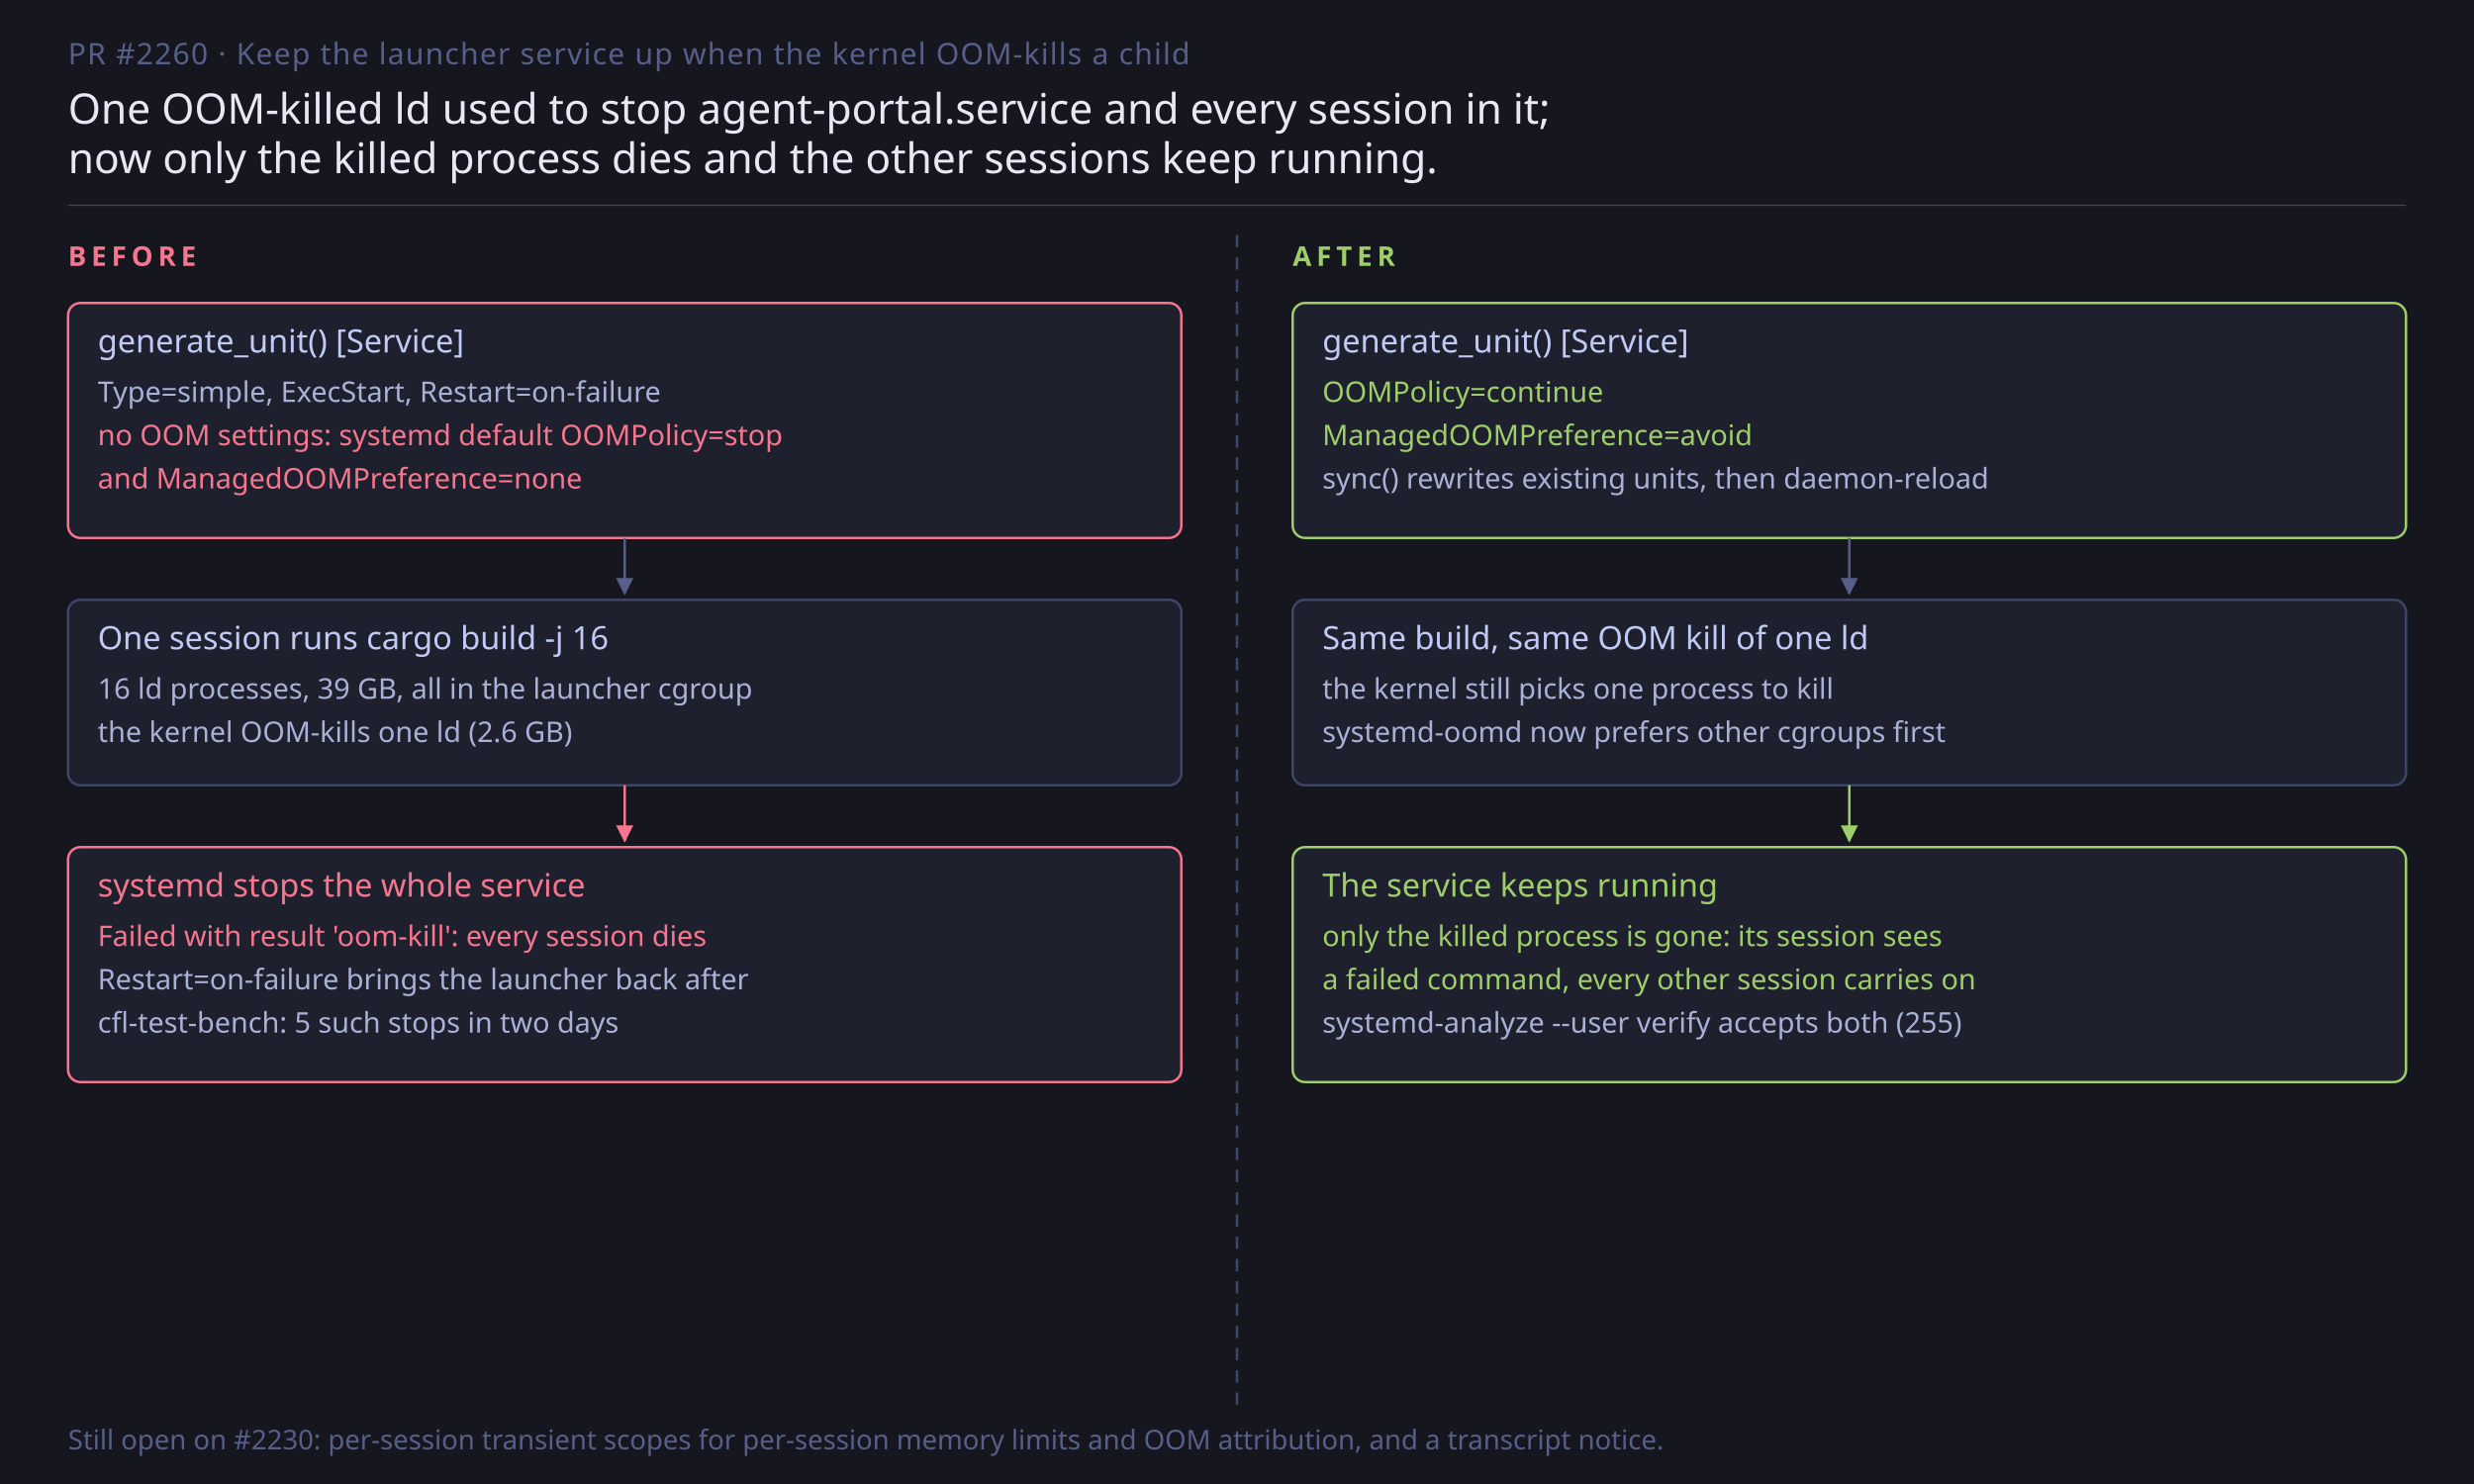
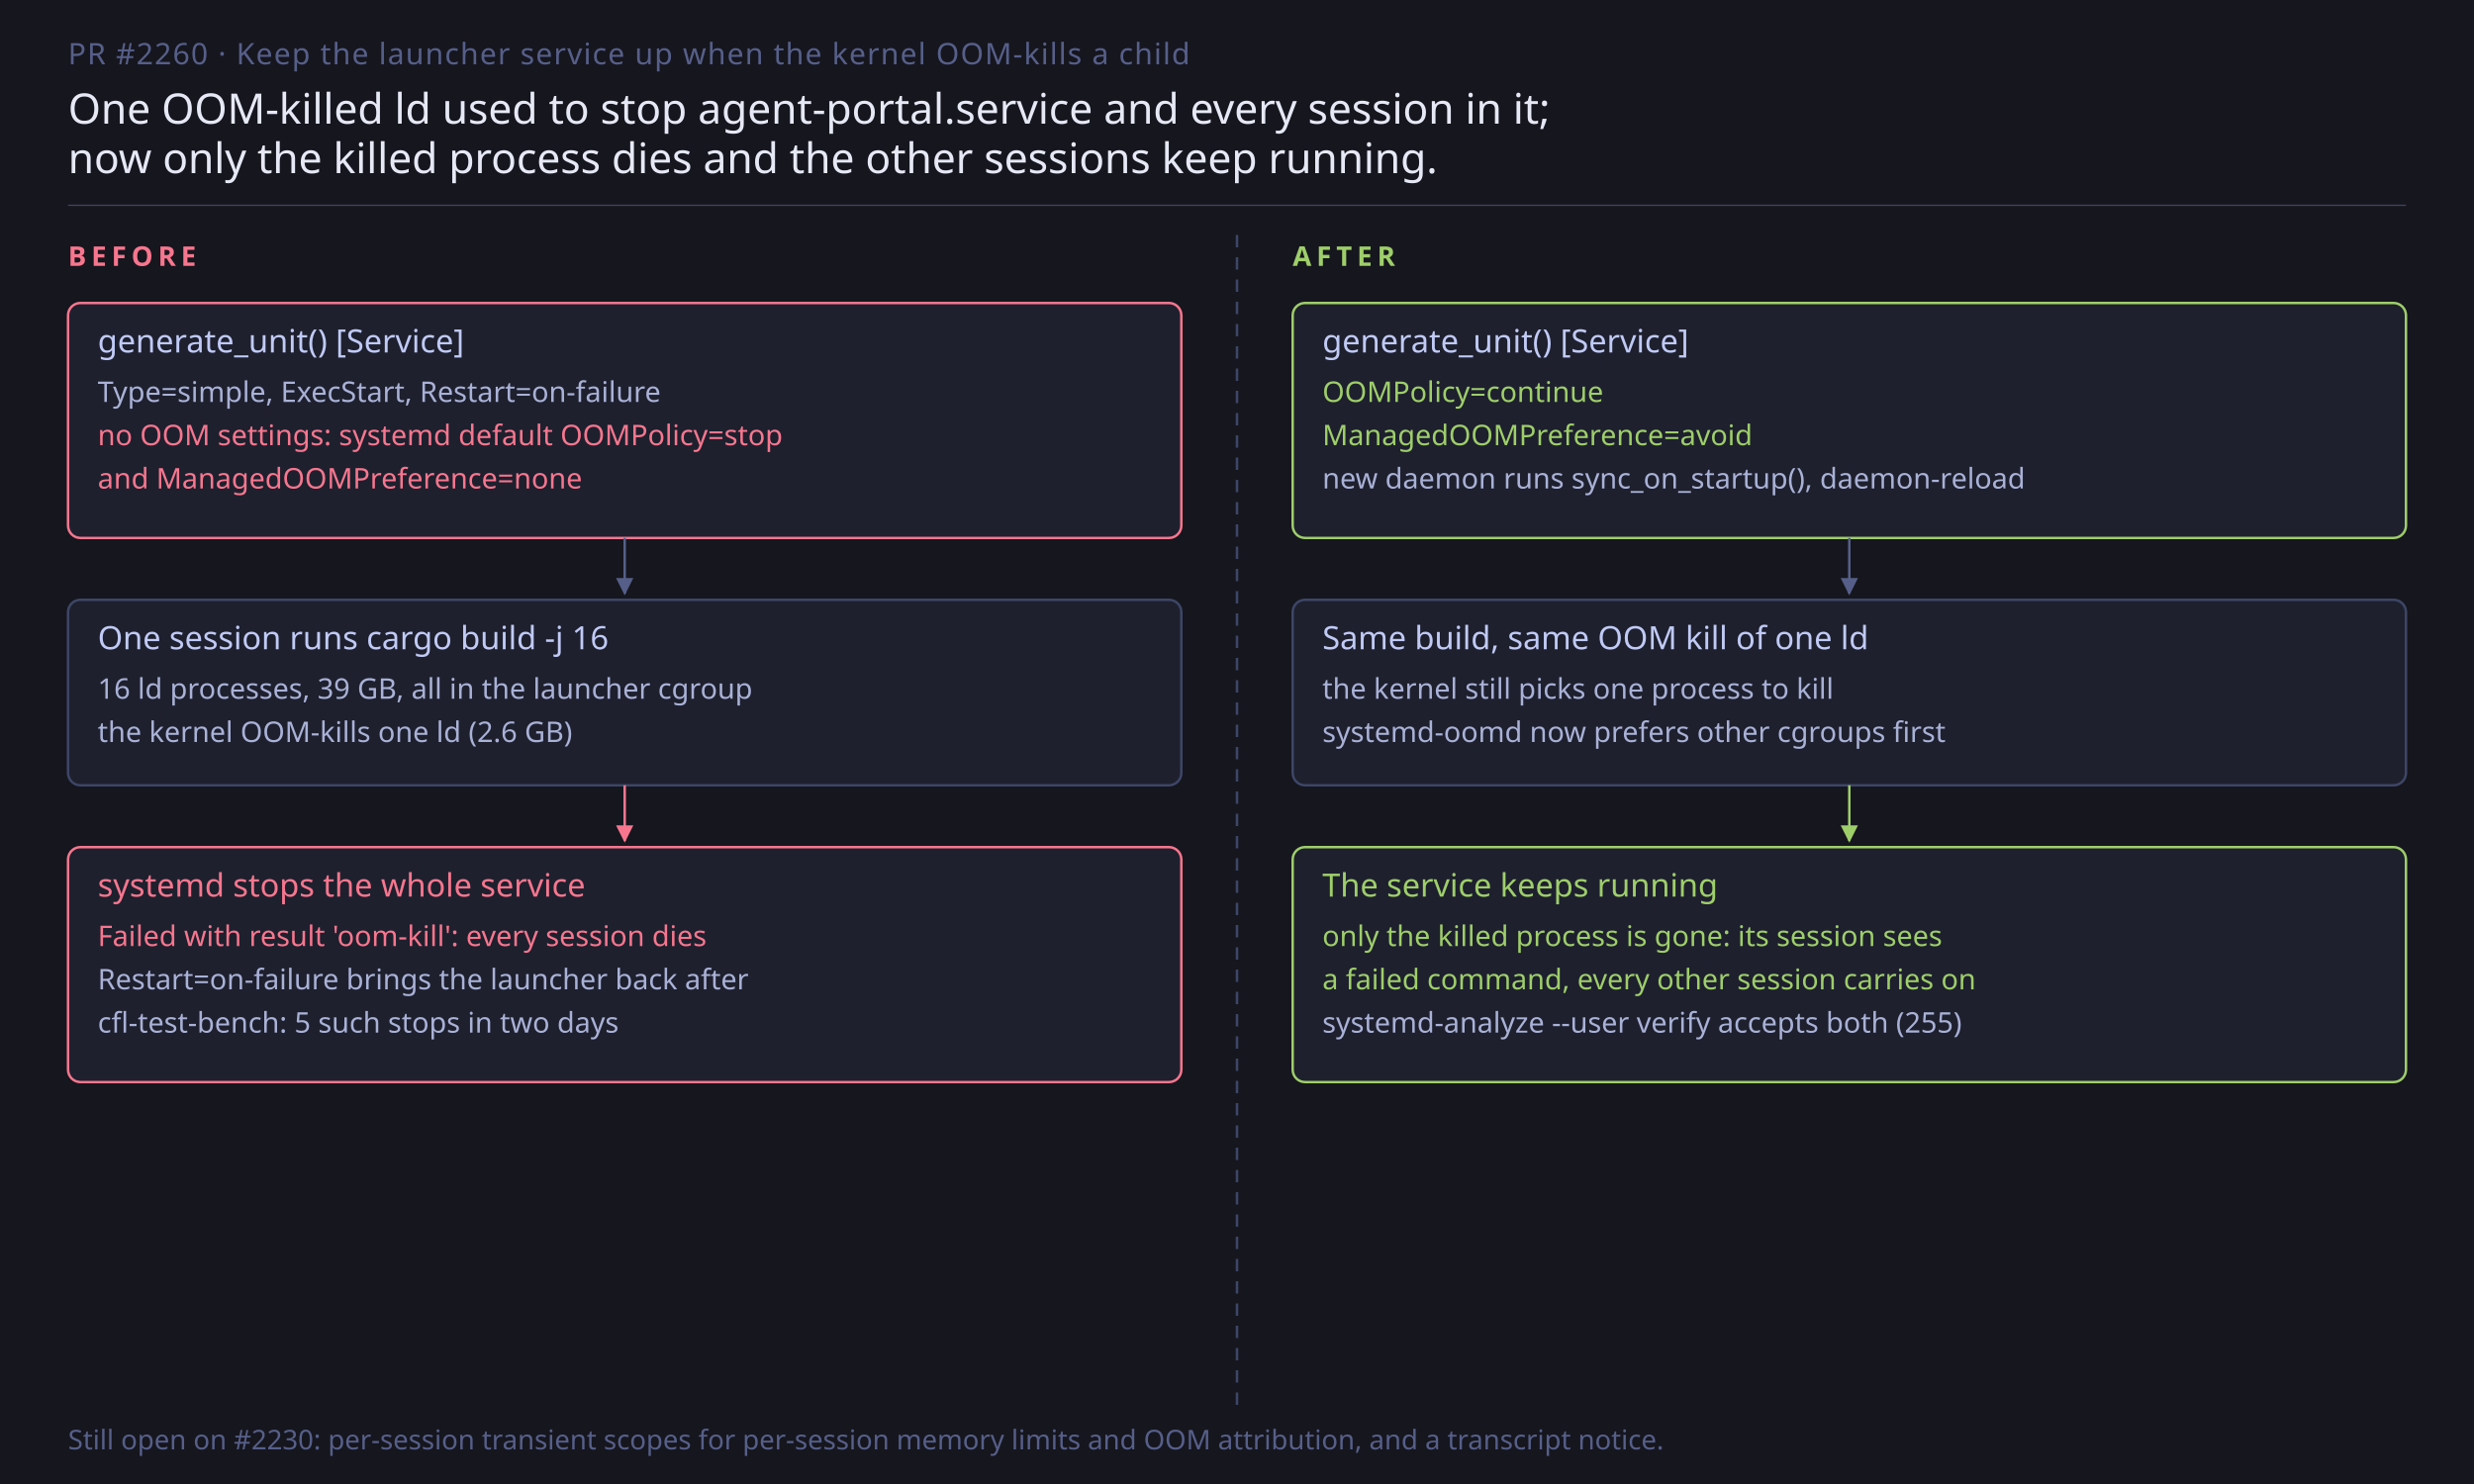
<svg xmlns="http://www.w3.org/2000/svg" viewBox="0 0 2000 1200" font-family="'Segoe UI', 'Noto Sans', 'DejaVu Sans', ui-sans-serif, system-ui, sans-serif">
  <rect x="0" y="0" width="2000" height="1200" fill="#16161e" />
  <defs>
    <marker id="arr-dim" viewBox="0 0 10 10" refX="9" refY="5" markerWidth="7" markerHeight="7" orient="auto-start-reverse">
      <path d="M0,0 L10,5 L0,10 z" fill="#565f89" />
    </marker>
    <marker id="arr-green" viewBox="0 0 10 10" refX="9" refY="5" markerWidth="7" markerHeight="7" orient="auto-start-reverse">
      <path d="M0,0 L10,5 L0,10 z" fill="#9ece6a" />
    </marker>
    <marker id="arr-red" viewBox="0 0 10 10" refX="9" refY="5" markerWidth="7" markerHeight="7" orient="auto-start-reverse">
      <path d="M0,0 L10,5 L0,10 z" fill="#f7768e" />
    </marker>
  </defs>
  <text x="55" y="52" font-size="24" letter-spacing="1" fill="#565f89">PR #2260 · Keep the launcher service up when the kernel OOM-kills a child</text>
  <text x="55" y="100" font-size="34" fill="#e6e9f5">One OOM-killed ld used to stop agent-portal.service and every session in it;</text>
  <text x="55" y="140" font-size="34" fill="#e6e9f5">now only the killed process dies and the other sessions keep running.</text>
  <line x1="55" y1="166" x2="1945" y2="166" stroke="#3d4666" stroke-width="1" />
  <text x="55" y="215" font-size="22" font-weight="bold" letter-spacing="4" fill="#f7768e">BEFORE</text>
  <text x="1045" y="215" font-size="22" font-weight="bold" letter-spacing="4" fill="#9ece6a">AFTER</text>
  <line x1="1000" y1="190" x2="1000" y2="1140" stroke="#3d4666" stroke-width="2" stroke-dasharray="10 8" />
  <rect x="55" y="245" width="900" height="190" rx="10" fill="#1e202e" stroke="#f7768e" stroke-width="2" />
  <text x="79" y="285" font-size="26" fill="#c0caf5">generate_unit() [Service]</text>
  <text x="79" y="325" font-size="23" fill="#a9b1d6">Type=simple, ExecStart, Restart=on-failure</text>
  <text x="79" y="360" font-size="23" fill="#f7768e">no OOM settings: systemd default OOMPolicy=stop</text>
  <text x="79" y="395" font-size="23" fill="#f7768e">and ManagedOOMPreference=none</text>
  <line x1="505" y1="435" x2="505" y2="480" stroke="#565f89" stroke-width="2" marker-end="url(#arr-dim)" />
  <rect x="55" y="485" width="900" height="150" rx="10" fill="#1e202e" stroke="#3d4666" stroke-width="2" />
  <text x="79" y="525" font-size="26" fill="#c0caf5">One session runs cargo build -j 16</text>
  <text x="79" y="565" font-size="23" fill="#a9b1d6">16 ld processes, 39 GB, all in the launcher cgroup</text>
  <text x="79" y="600" font-size="23" fill="#a9b1d6">the kernel OOM-kills one ld (2.6 GB)</text>
  <line x1="505" y1="635" x2="505" y2="680" stroke="#f7768e" stroke-width="2" marker-end="url(#arr-red)" />
  <rect x="55" y="685" width="900" height="190" rx="10" fill="#1e202e" stroke="#f7768e" stroke-width="2" />
  <text x="79" y="725" font-size="26" fill="#f7768e">systemd stops the whole service</text>
  <text x="79" y="765" font-size="23" fill="#f7768e">Failed with result 'oom-kill': every session dies</text>
  <text x="79" y="800" font-size="23" fill="#a9b1d6">Restart=on-failure brings the launcher back after</text>
  <text x="79" y="835" font-size="23" fill="#a9b1d6">cfl-test-bench: 5 such stops in two days</text>
  <rect x="1045" y="245" width="900" height="190" rx="10" fill="#1e202e" stroke="#9ece6a" stroke-width="2" />
  <text x="1069" y="285" font-size="26" fill="#c0caf5">generate_unit() [Service]</text>
  <text x="1069" y="325" font-size="23" fill="#9ece6a">OOMPolicy=continue</text>
  <text x="1069" y="360" font-size="23" fill="#9ece6a">ManagedOOMPreference=avoid</text>
-   <text x="1069" y="395" font-size="23" fill="#a9b1d6">sync() rewrites existing units, then daemon-reload</text>
+   <text x="1069" y="395" font-size="23" fill="#a9b1d6">new daemon runs sync_on_startup(), daemon-reload</text>
  <line x1="1495" y1="435" x2="1495" y2="480" stroke="#565f89" stroke-width="2" marker-end="url(#arr-dim)" />
  <rect x="1045" y="485" width="900" height="150" rx="10" fill="#1e202e" stroke="#3d4666" stroke-width="2" />
  <text x="1069" y="525" font-size="26" fill="#c0caf5">Same build, same OOM kill of one ld</text>
  <text x="1069" y="565" font-size="23" fill="#a9b1d6">the kernel still picks one process to kill</text>
  <text x="1069" y="600" font-size="23" fill="#a9b1d6">systemd-oomd now prefers other cgroups first</text>
  <line x1="1495" y1="635" x2="1495" y2="680" stroke="#9ece6a" stroke-width="2" marker-end="url(#arr-green)" />
  <rect x="1045" y="685" width="900" height="190" rx="10" fill="#1e202e" stroke="#9ece6a" stroke-width="2" />
  <text x="1069" y="725" font-size="26" fill="#9ece6a">The service keeps running</text>
  <text x="1069" y="765" font-size="23" fill="#9ece6a">only the killed process is gone: its session sees</text>
  <text x="1069" y="800" font-size="23" fill="#9ece6a">a failed command, every other session carries on</text>
  <text x="1069" y="835" font-size="23" fill="#a9b1d6">systemd-analyze --user verify accepts both (255)</text>
  <text x="55" y="1172" font-size="22" fill="#565f89">Still open on #2230: per-session transient scopes for per-session memory limits and OOM attribution, and a transcript notice.</text>
</svg>
